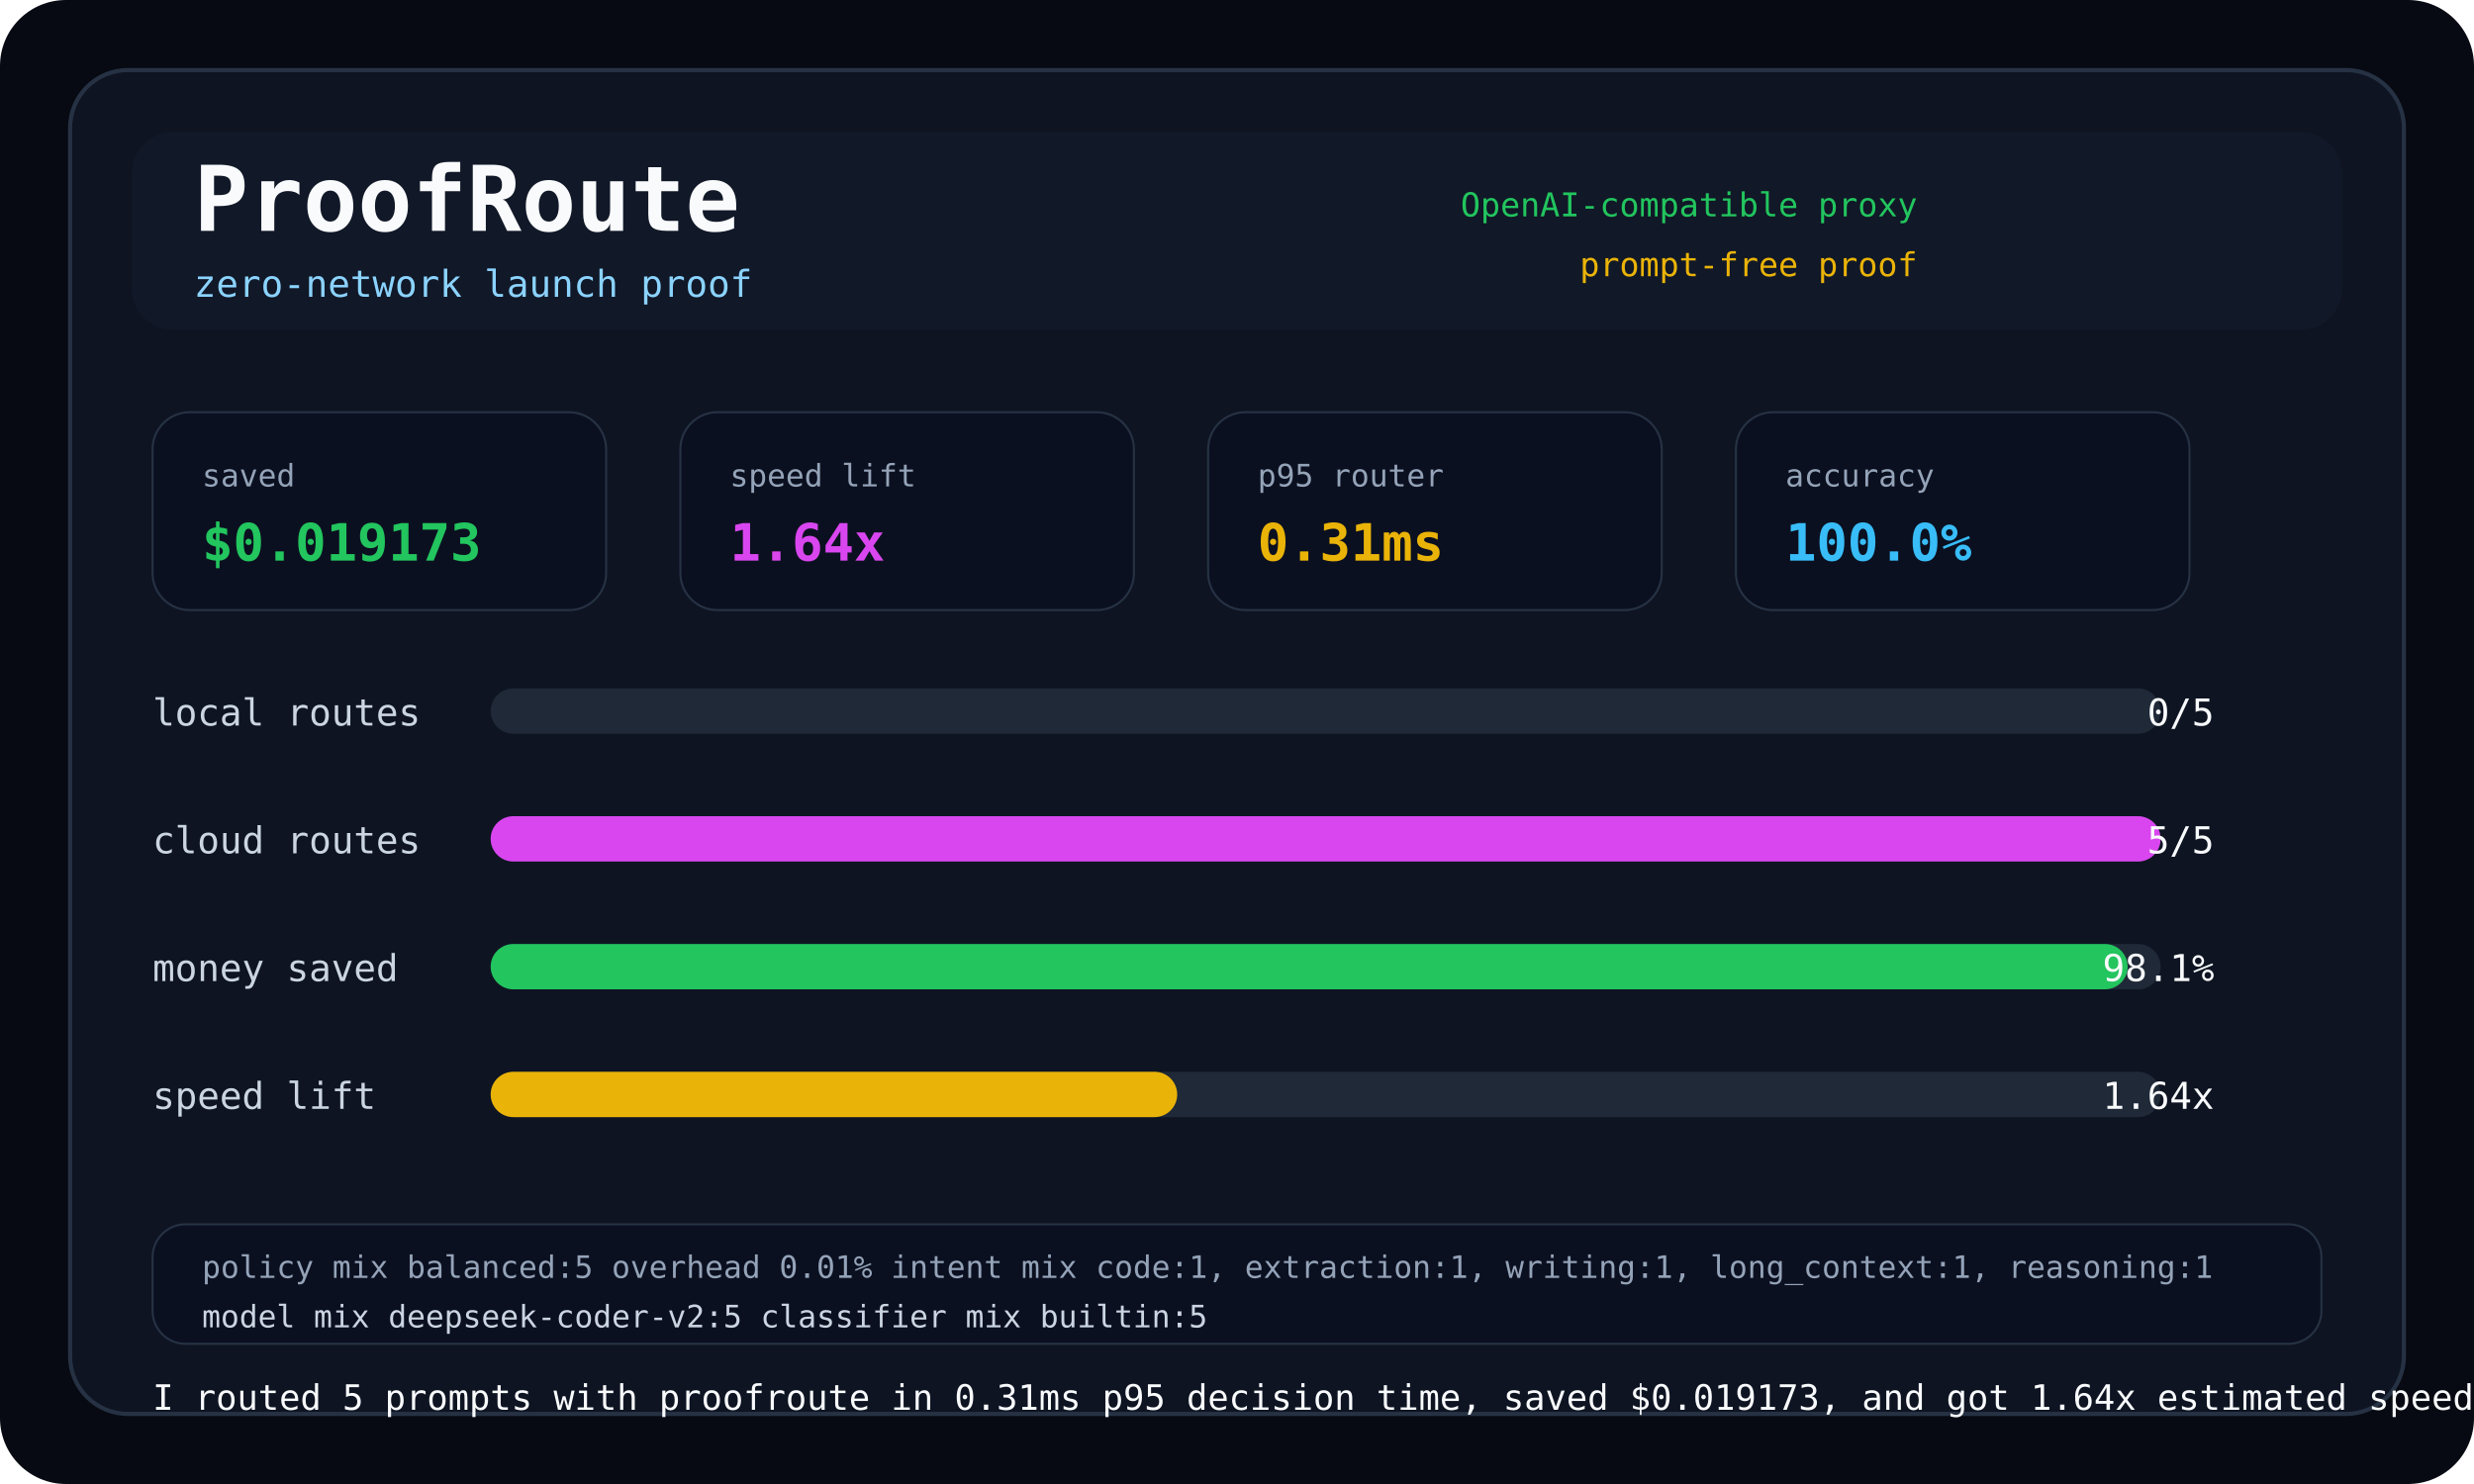
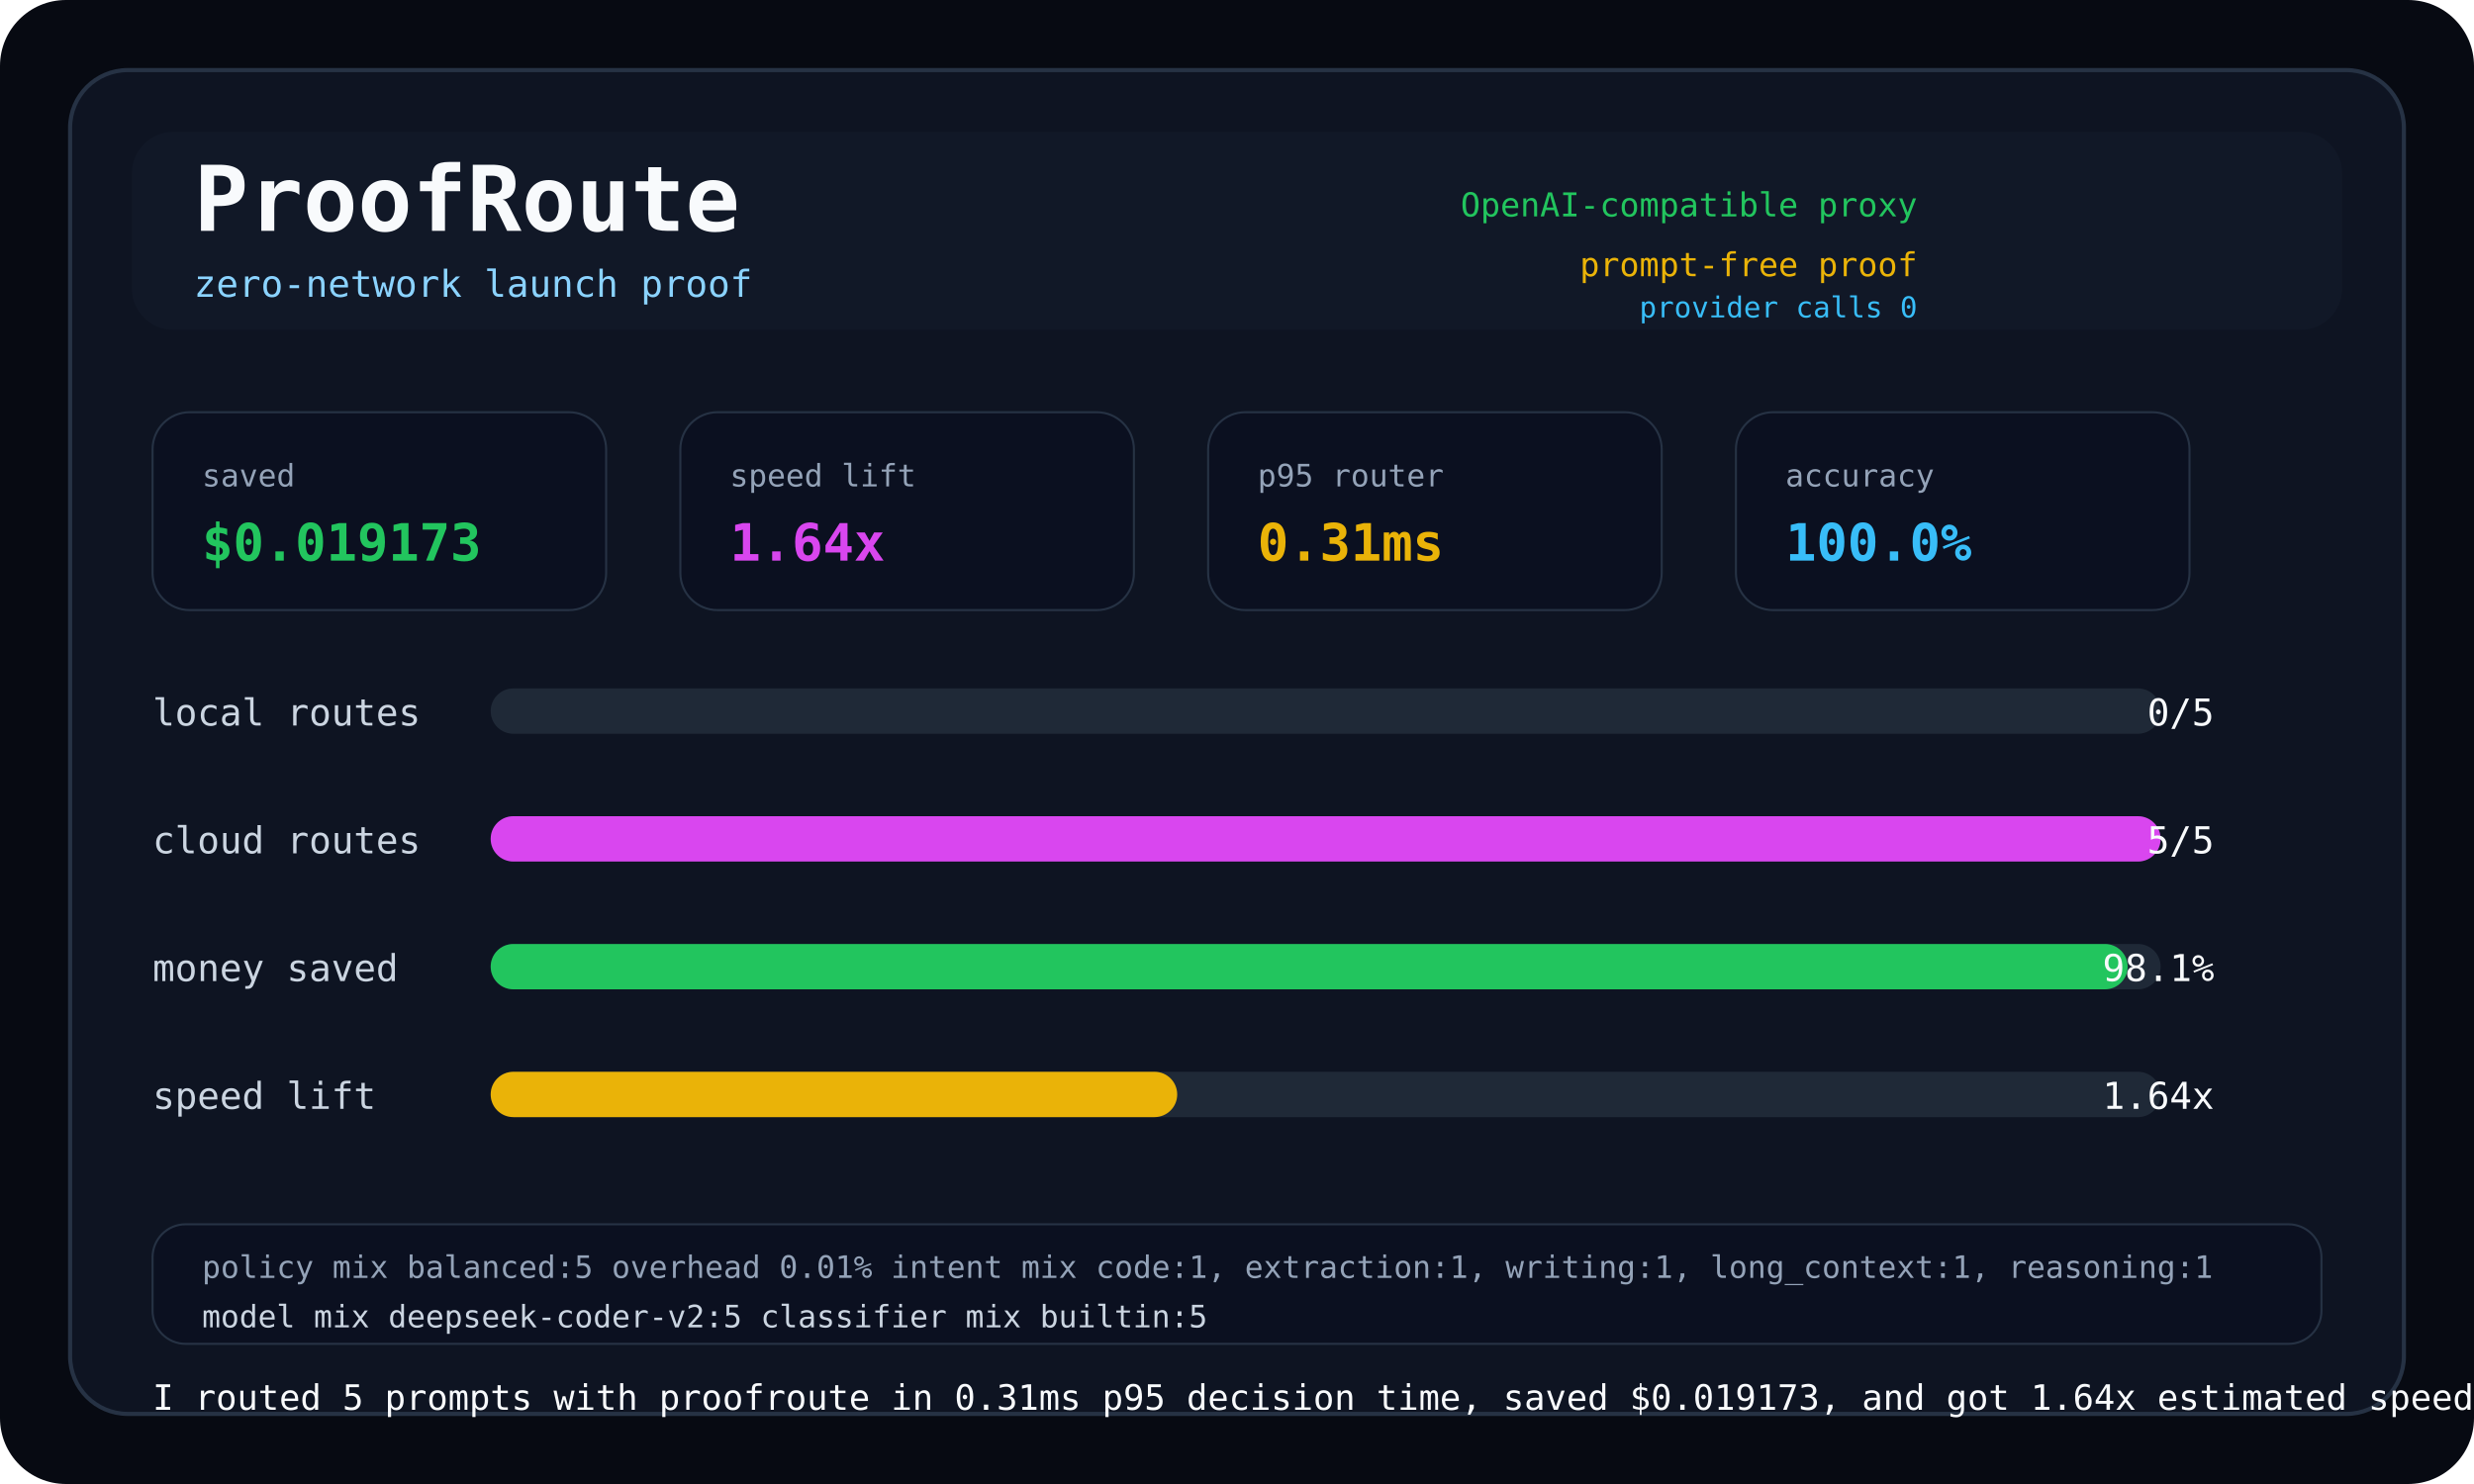
<svg xmlns="http://www.w3.org/2000/svg" width="1200" height="720" viewBox="0 0 1200 720" role="img" aria-labelledby="title desc">
  <rect width="1200" height="720" rx="32" fill="#070a12" />
  <rect x="34" y="34" width="1132" height="652" rx="28" fill="#0e1422" stroke="#263244" stroke-width="2" />
  <rect x="64" y="64" width="1072" height="96" rx="20" fill="#111827" />
  <text x="94" y="112" fill="#f8fafc" font-family="ui-monospace, SFMono-Regular, Menlo, monospace" font-size="44" font-weight="800" letter-spacing="0">ProofRoute</text>
  <text x="94" y="144" fill="#8bd3ff" font-family="ui-monospace, SFMono-Regular, Menlo, monospace" font-size="18" letter-spacing="0">zero-network launch proof</text>
  <text x="930" y="105" fill="#22c55e" font-family="ui-monospace, SFMono-Regular, Menlo, monospace" font-size="16" text-anchor="end" letter-spacing="0">OpenAI-compatible proxy</text>
  <text x="930" y="134" fill="#eab308" font-family="ui-monospace, SFMono-Regular, Menlo, monospace" font-size="16" text-anchor="end" letter-spacing="0">prompt-free proof</text>
+   <text x="930" y="154" fill="#38bdf8" font-family="ui-monospace, SFMono-Regular, Menlo, monospace" font-size="14" text-anchor="end" letter-spacing="0">provider calls 0</text>
  <rect x="74" y="200" width="220" height="96" rx="18" fill="#0b1020" stroke="#263244" stroke-width="1" />
  <text x="98" y="236" fill="#94a3b8" font-family="ui-monospace, SFMono-Regular, Menlo, monospace" font-size="15" letter-spacing="0">saved</text>
  <text x="98" y="272" fill="#22c55e" font-family="ui-monospace, SFMono-Regular, Menlo, monospace" font-size="25" font-weight="800" letter-spacing="0">$0.019173</text>
  <rect x="330" y="200" width="220" height="96" rx="18" fill="#0b1020" stroke="#263244" stroke-width="1" />
  <text x="354" y="236" fill="#94a3b8" font-family="ui-monospace, SFMono-Regular, Menlo, monospace" font-size="15" letter-spacing="0">speed lift</text>
  <text x="354" y="272" fill="#d946ef" font-family="ui-monospace, SFMono-Regular, Menlo, monospace" font-size="25" font-weight="800" letter-spacing="0">1.64x</text>
  <rect x="586" y="200" width="220" height="96" rx="18" fill="#0b1020" stroke="#263244" stroke-width="1" />
  <text x="610" y="236" fill="#94a3b8" font-family="ui-monospace, SFMono-Regular, Menlo, monospace" font-size="15" letter-spacing="0">p95 router</text>
  <text x="610" y="272" fill="#eab308" font-family="ui-monospace, SFMono-Regular, Menlo, monospace" font-size="25" font-weight="800" letter-spacing="0">0.31ms</text>
  <rect x="842" y="200" width="220" height="96" rx="18" fill="#0b1020" stroke="#263244" stroke-width="1" />
  <text x="866" y="236" fill="#94a3b8" font-family="ui-monospace, SFMono-Regular, Menlo, monospace" font-size="15" letter-spacing="0">accuracy</text>
  <text x="866" y="272" fill="#38bdf8" font-family="ui-monospace, SFMono-Regular, Menlo, monospace" font-size="25" font-weight="800" letter-spacing="0">100.0%</text>
  <text x="74" y="352" fill="#cbd5e1" font-family="ui-monospace, SFMono-Regular, Menlo, monospace" font-size="18" letter-spacing="0">local routes</text>
  <rect x="238" y="334" width="810" height="22" rx="11" fill="#1f2937" />
  <rect x="238" y="334" width="0" height="22" rx="11" fill="#38bdf8" />
  <text x="1074" y="352" fill="#f8fafc" font-family="ui-monospace, SFMono-Regular, Menlo, monospace" font-size="18" text-anchor="end" letter-spacing="0">0/5</text>
  <text x="74" y="414" fill="#cbd5e1" font-family="ui-monospace, SFMono-Regular, Menlo, monospace" font-size="18" letter-spacing="0">cloud routes</text>
  <rect x="238" y="396" width="810" height="22" rx="11" fill="#1f2937" />
  <rect x="238" y="396" width="810" height="22" rx="11" fill="#d946ef" />
  <text x="1074" y="414" fill="#f8fafc" font-family="ui-monospace, SFMono-Regular, Menlo, monospace" font-size="18" text-anchor="end" letter-spacing="0">5/5</text>
  <text x="74" y="476" fill="#cbd5e1" font-family="ui-monospace, SFMono-Regular, Menlo, monospace" font-size="18" letter-spacing="0">money saved</text>
  <rect x="238" y="458" width="810" height="22" rx="11" fill="#1f2937" />
  <rect x="238" y="458" width="794" height="22" rx="11" fill="#22c55e" />
  <text x="1074" y="476" fill="#f8fafc" font-family="ui-monospace, SFMono-Regular, Menlo, monospace" font-size="18" text-anchor="end" letter-spacing="0">98.1%</text>
  <text x="74" y="538" fill="#cbd5e1" font-family="ui-monospace, SFMono-Regular, Menlo, monospace" font-size="18" letter-spacing="0">speed lift</text>
  <rect x="238" y="520" width="810" height="22" rx="11" fill="#1f2937" />
  <rect x="238" y="520" width="333" height="22" rx="11" fill="#eab308" />
  <text x="1074" y="538" fill="#f8fafc" font-family="ui-monospace, SFMono-Regular, Menlo, monospace" font-size="18" text-anchor="end" letter-spacing="0">1.64x</text>
  <rect x="74" y="594" width="1052" height="58" rx="16" fill="#0b1020" stroke="#263244" stroke-width="1" />
  <text x="98" y="620" fill="#94a3b8" font-family="ui-monospace, SFMono-Regular, Menlo, monospace" font-size="15" letter-spacing="0">policy mix balanced:5   overhead 0.01%   intent mix code:1, extraction:1, writing:1, long_context:1, reasoning:1</text>
  <text x="98" y="644" fill="#cbd5e1" font-family="ui-monospace, SFMono-Regular, Menlo, monospace" font-size="15" letter-spacing="0">model mix deepseek-coder-v2:5   classifier mix builtin:5</text>
  <text x="74" y="684" fill="#f8fafc" font-family="ui-monospace, SFMono-Regular, Menlo, monospace" font-size="17" letter-spacing="0">I routed 5 prompts with proofroute in 0.31ms p95 decision time, saved $0.019173, and got 1.64x estimated speedup be...</text>
</svg>
